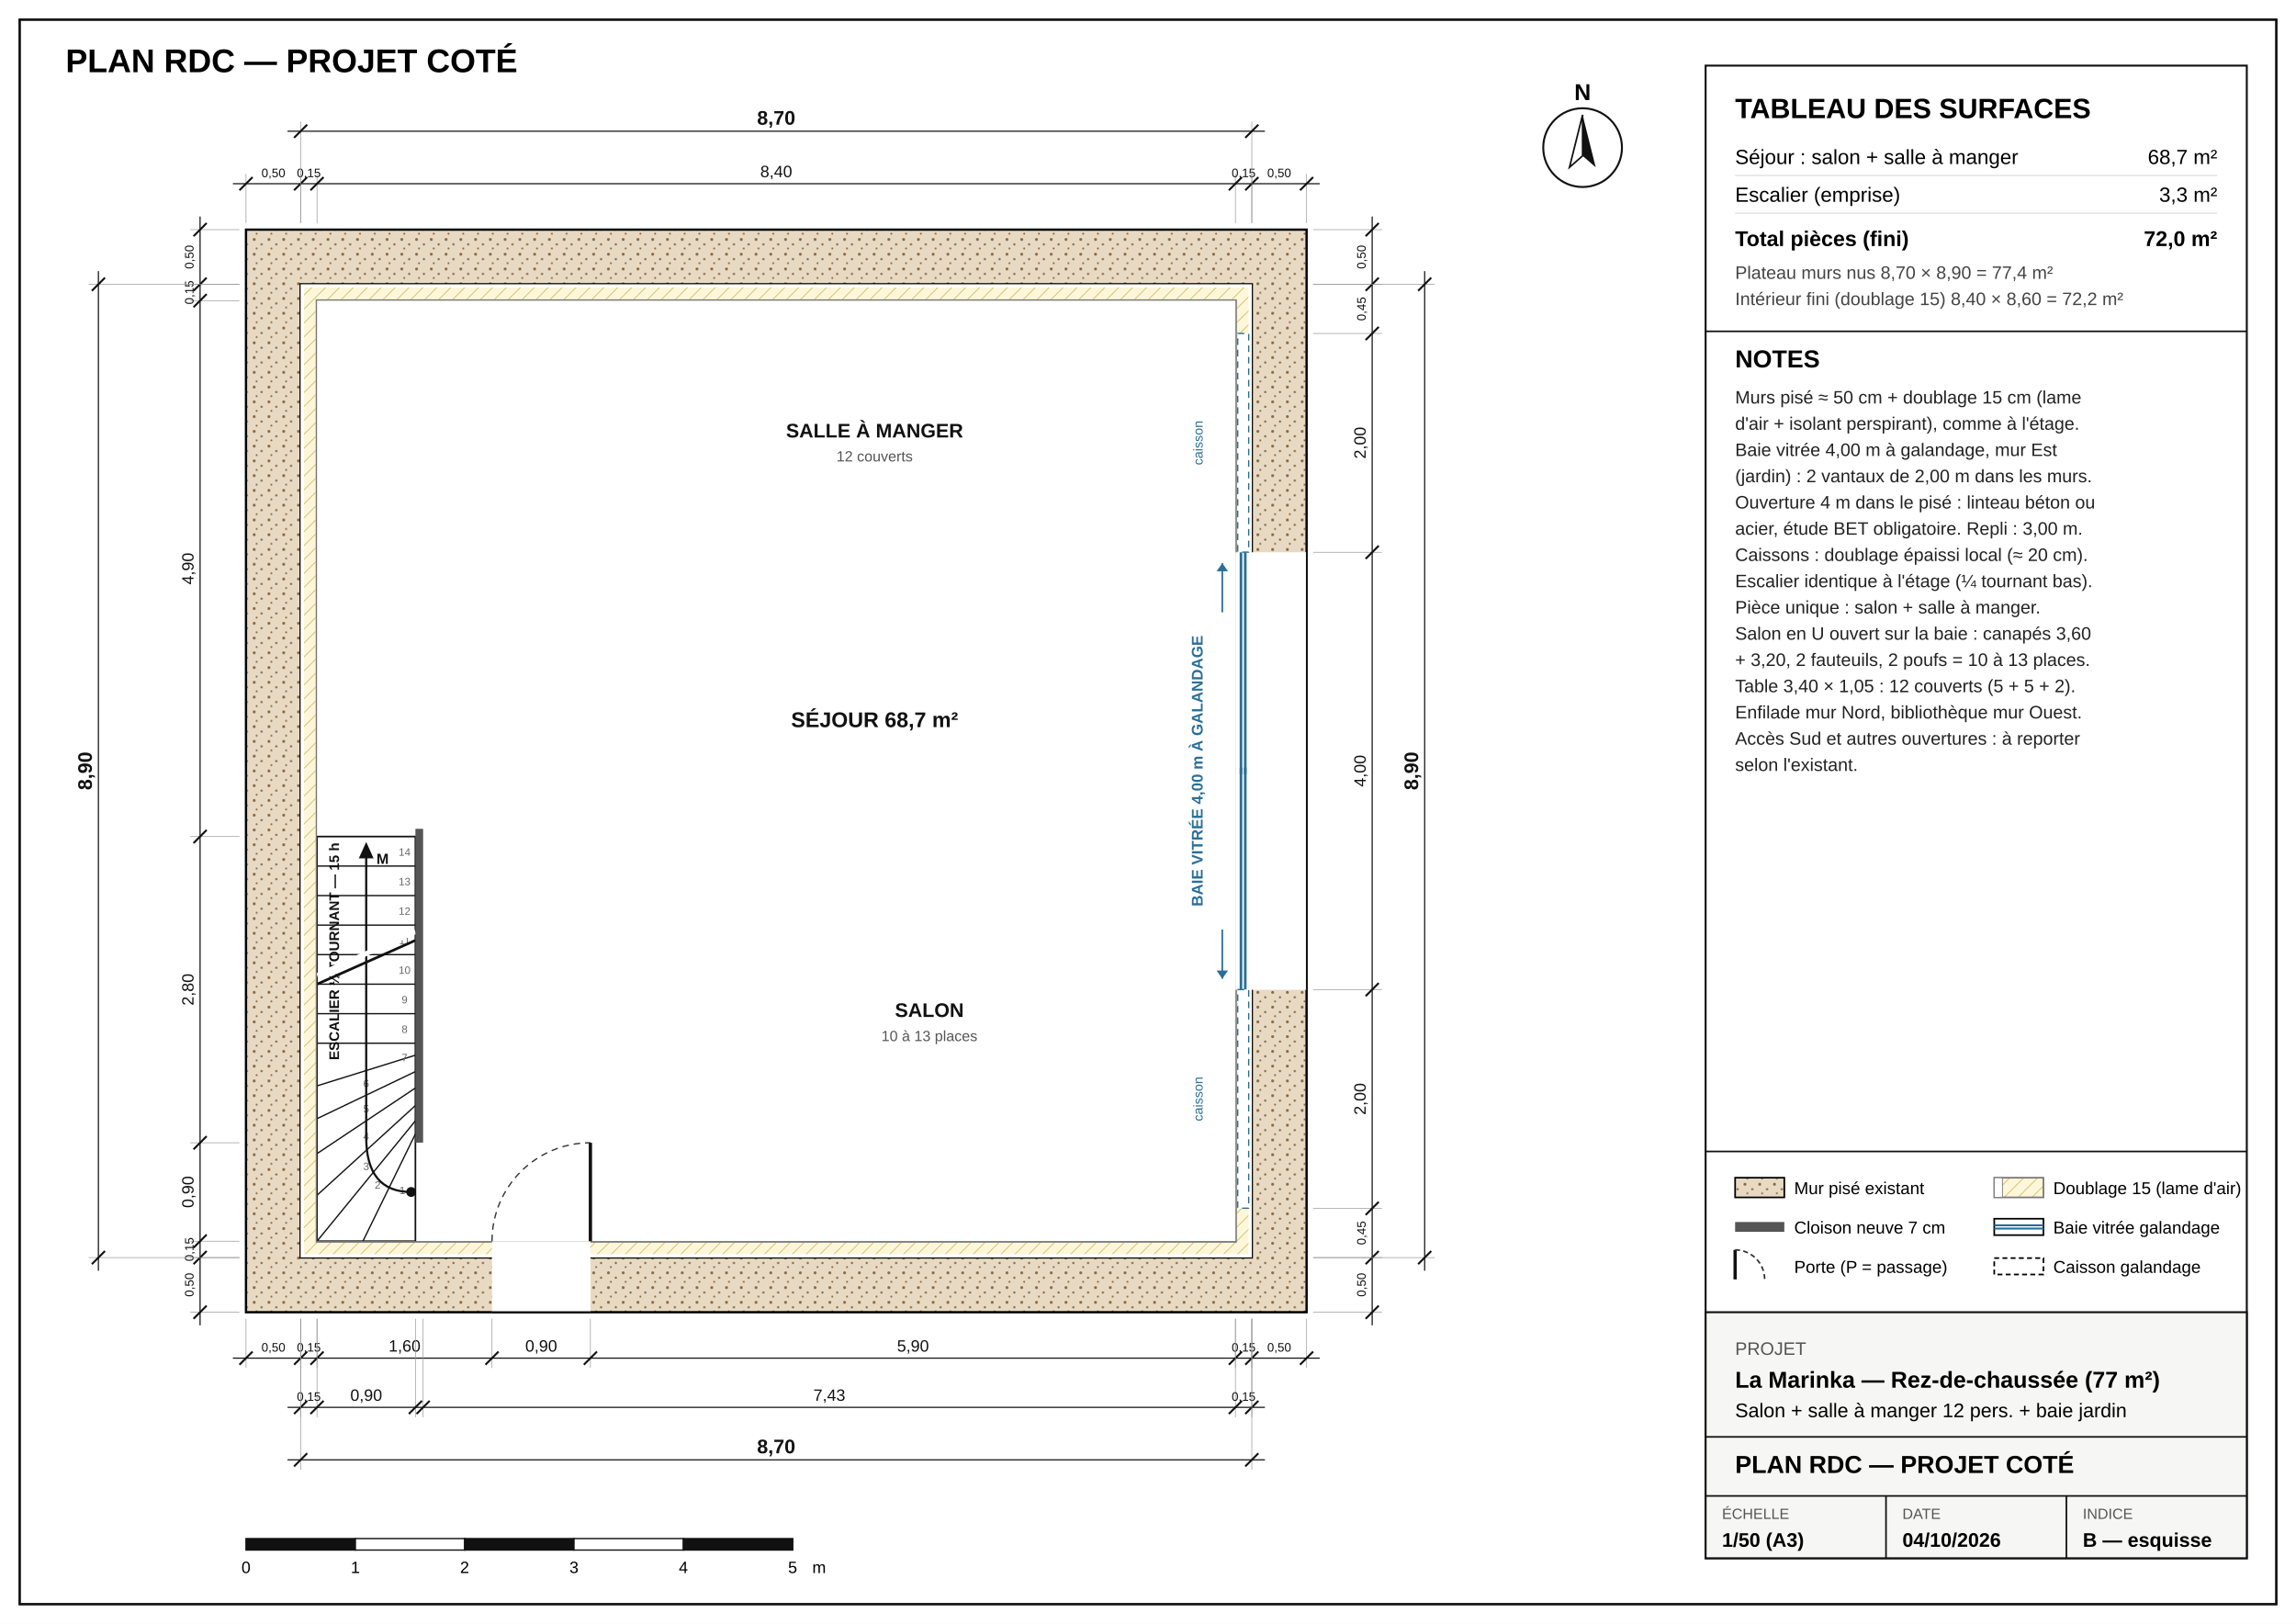
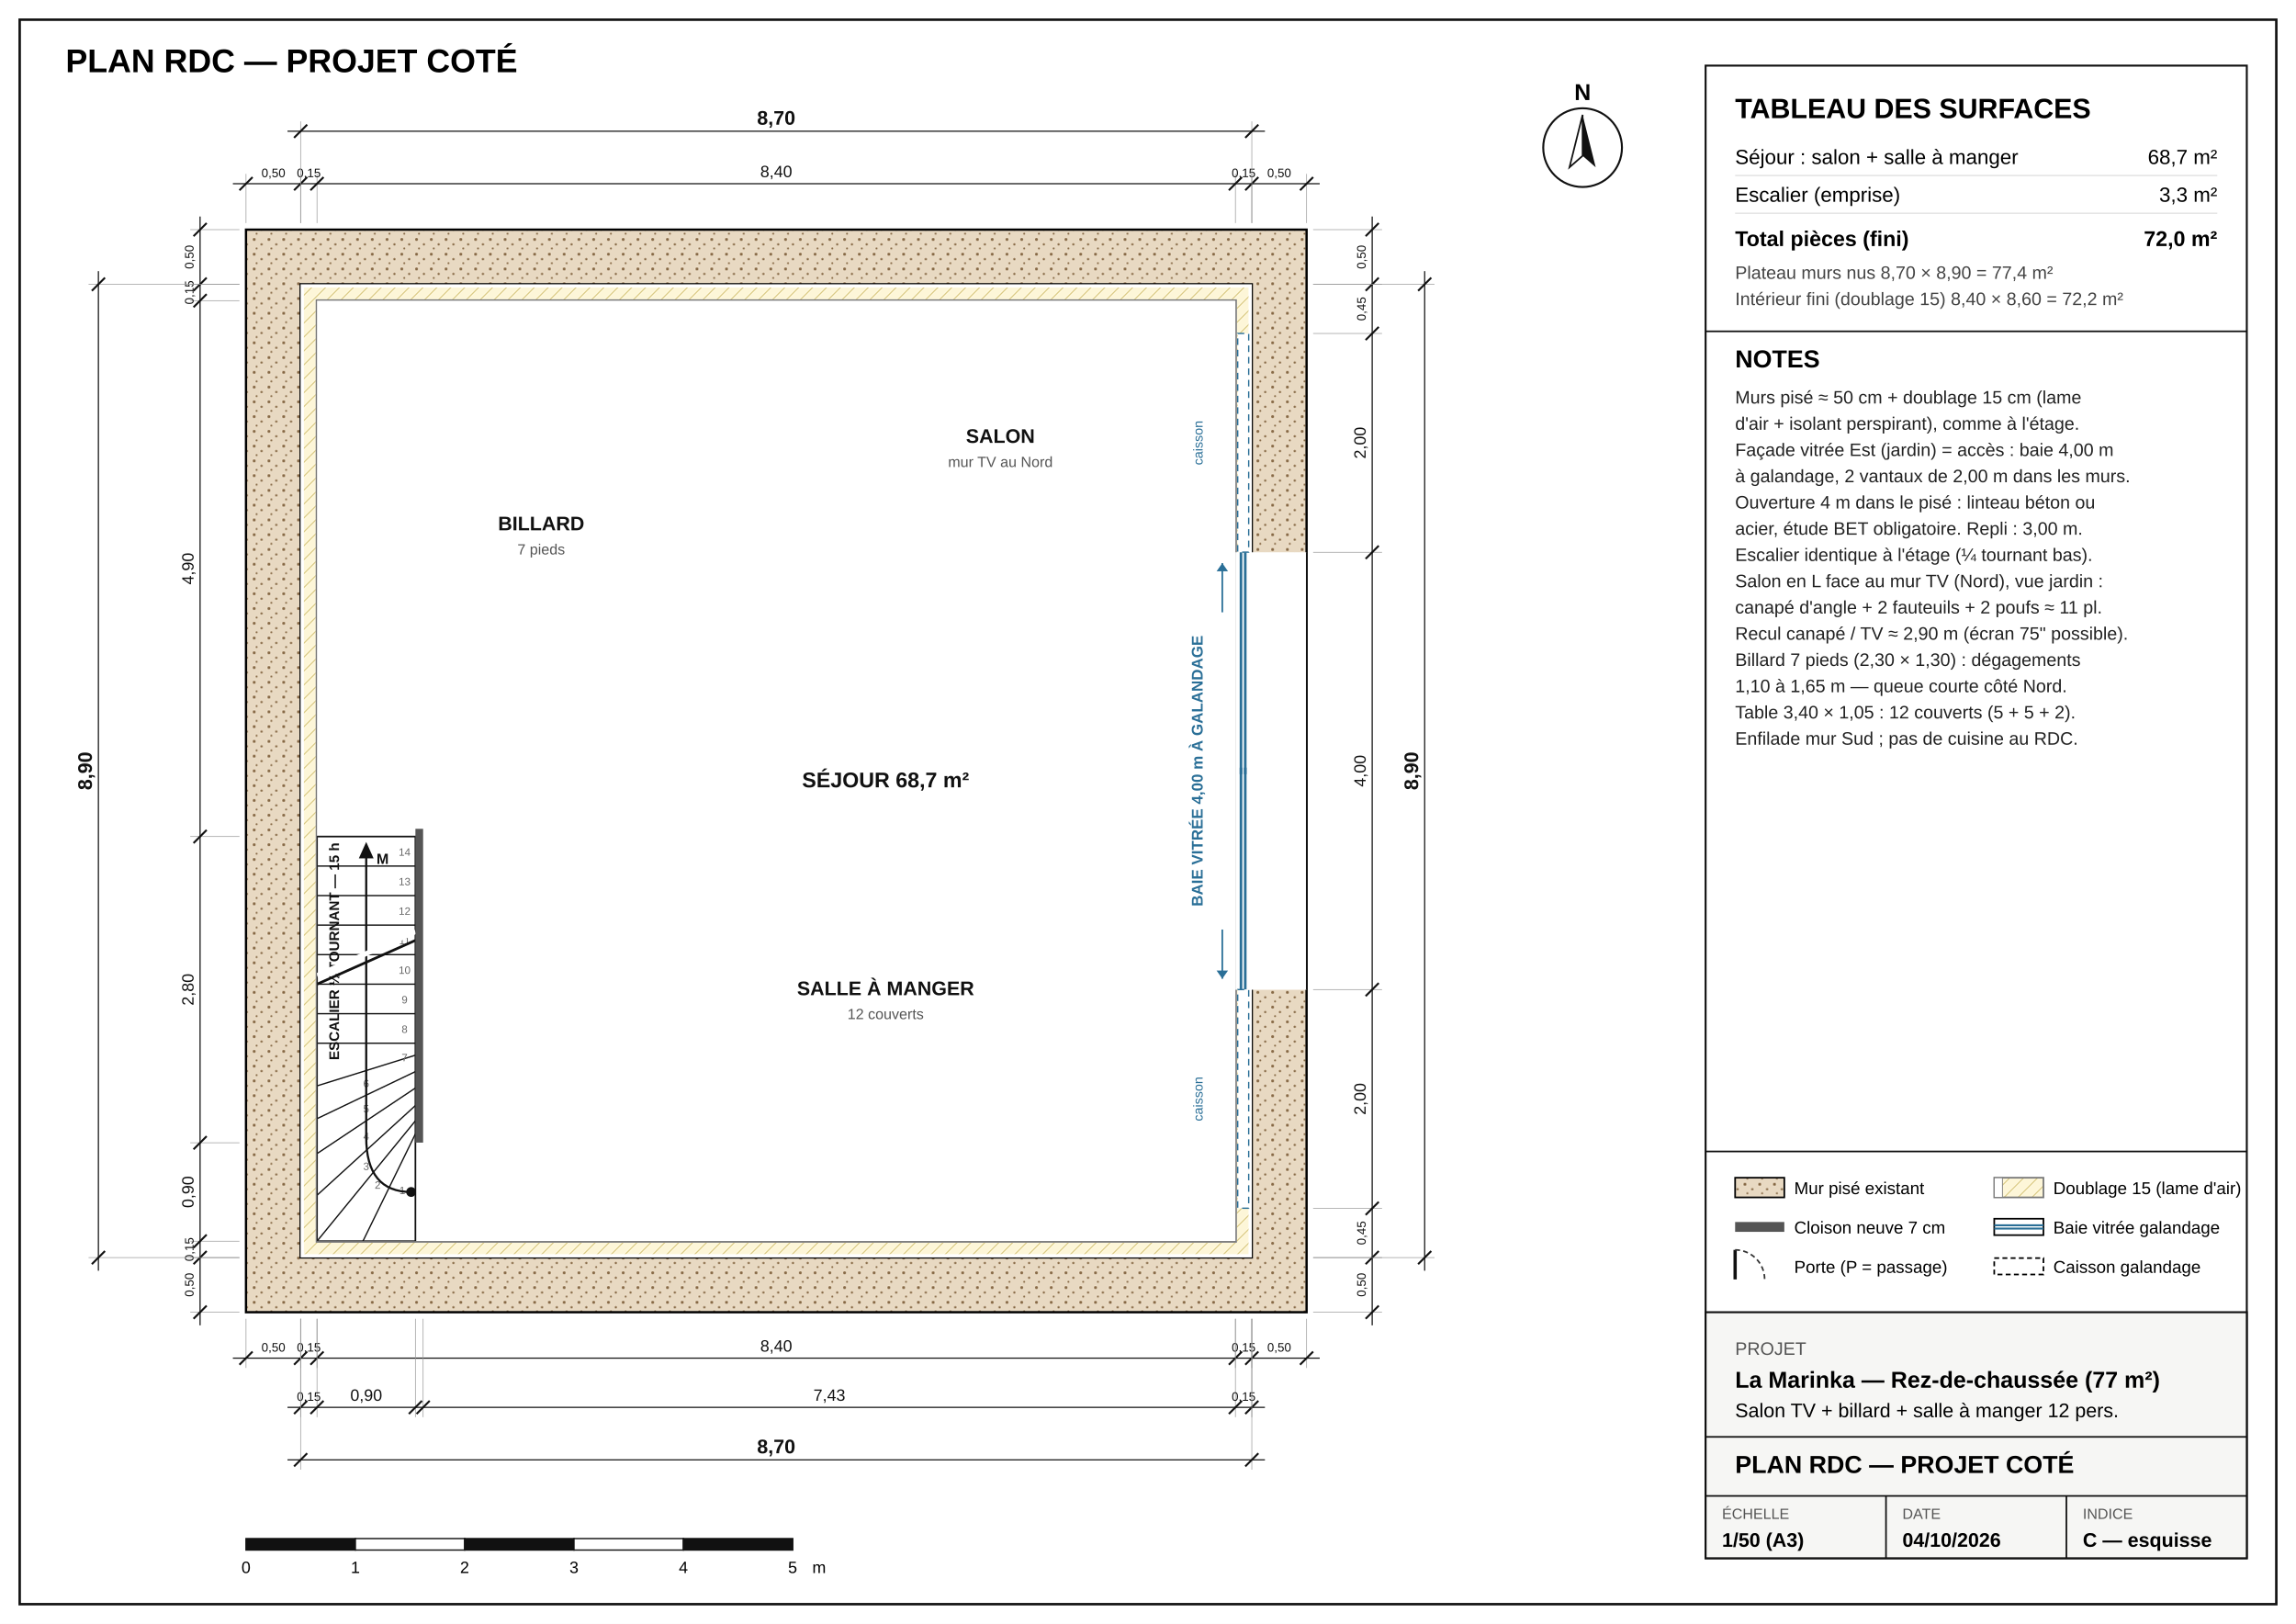
<svg xmlns="http://www.w3.org/2000/svg" width="1400" height="990" viewBox="0 0 1400 990">
  <defs>
    <pattern id="pise" width="9" height="9" patternUnits="userSpaceOnUse">
      <rect width="9" height="9" fill="#e8d9c2" />
      <circle cx="2" cy="2" r="0.9" fill="#8a6d4a" />
      <circle cx="6.5" cy="5" r="0.7" fill="#8a6d4a" />
      <circle cx="3.5" cy="7.5" r="0.6" fill="#8a6d4a" />
    </pattern>
    <pattern id="isolant" width="6" height="6" patternUnits="userSpaceOnUse" patternTransform="rotate(45)">
      <rect width="6" height="6" fill="#fdf6d8" />
      <line x1="0" y1="0" x2="0" y2="6" stroke="#c9b45e" stroke-width="0.8" />
    </pattern>
    <pattern id="parquet" width="80.0" height="12.0" patternUnits="userSpaceOnUse">
      <rect width="80.0" height="12.0" fill="#ecd6b3" />
      <line x1="0" y1="12.0" x2="80.0" y2="12.0" stroke="#dcc29b" stroke-width="0.8" />
      <line x1="30.0" y1="0" x2="30.0" y2="12.0" stroke="#dcc29b" stroke-width="0.8" />
    </pattern>
    <pattern id="carrelage" width="20.0" height="20.0" patternUnits="userSpaceOnUse">
      <rect width="20.0" height="20.0" fill="#dfe3e6" />
      <path d="M0,0 H20.0 M0,0 V20.0" stroke="#c4cacf" stroke-width="0.8" />
    </pattern>
  </defs>
  <rect width="1400" height="990" fill="#fff" />
  <rect x="12" y="12" width="1376" height="966" fill="none" stroke="#111" stroke-width="1.5" />
  <text x="40" y="44" font-family="Liberation Sans, Helvetica, Arial, sans-serif" font-size="20" font-weight="bold">PLAN RDC — PROJET COTÉ</text>
  <rect x="193.3" y="510.0" width="60.0" height="246.7" fill="#ffffff" stroke="#111" stroke-width="1" />
  <line x1="221.3" y1="756.7" x2="253.3" y2="691.3" stroke="#111" stroke-width="0.8" />
  <line x1="193.3" y1="756.7" x2="253.3" y2="683.3" stroke="#111" stroke-width="0.8" />
  <line x1="193.3" y1="728.7" x2="253.3" y2="674.0" stroke="#111" stroke-width="0.8" />
  <line x1="193.3" y1="703.3" x2="253.3" y2="663.3" stroke="#111" stroke-width="0.8" />
  <line x1="193.3" y1="682.0" x2="253.3" y2="653.3" stroke="#111" stroke-width="0.8" />
  <line x1="193.3" y1="662.0" x2="253.3" y2="643.3" stroke="#111" stroke-width="0.8" />
  <line x1="193.3" y1="636.0" x2="253.3" y2="636.0" stroke="#111" stroke-width="0.8" />
  <line x1="193.3" y1="618.0" x2="253.3" y2="618.0" stroke="#111" stroke-width="0.8" />
  <line x1="193.3" y1="600.0" x2="253.3" y2="600.0" stroke="#111" stroke-width="0.8" />
  <line x1="193.3" y1="582.0" x2="253.3" y2="582.0" stroke="#111" stroke-width="0.8" />
  <line x1="193.3" y1="564.0" x2="253.3" y2="564.0" stroke="#111" stroke-width="0.8" />
  <line x1="193.3" y1="546.0" x2="253.3" y2="546.0" stroke="#111" stroke-width="0.8" />
  <line x1="193.3" y1="528.0" x2="253.3" y2="528.0" stroke="#111" stroke-width="0.8" />
  <text x="245.3" y="728.0" font-family="Liberation Sans, Helvetica, Arial, sans-serif" font-size="6.5" font-weight="normal" text-anchor="middle" fill="#666">1</text>
  <text x="230.3" y="724.7" font-family="Liberation Sans, Helvetica, Arial, sans-serif" font-size="6.5" font-weight="normal" text-anchor="middle" fill="#666">2</text>
  <text x="223.3" y="713.3" font-family="Liberation Sans, Helvetica, Arial, sans-serif" font-size="6.5" font-weight="normal" text-anchor="middle" fill="#666">3</text>
  <text x="223.3" y="695.0" font-family="Liberation Sans, Helvetica, Arial, sans-serif" font-size="6.5" font-weight="normal" text-anchor="middle" fill="#666">4</text>
  <text x="223.3" y="678.2" font-family="Liberation Sans, Helvetica, Arial, sans-serif" font-size="6.5" font-weight="normal" text-anchor="middle" fill="#666">5</text>
  <text x="223.3" y="662.8" font-family="Liberation Sans, Helvetica, Arial, sans-serif" font-size="6.5" font-weight="normal" text-anchor="middle" fill="#666">6</text>
  <text x="246.7" y="647.0" font-family="Liberation Sans, Helvetica, Arial, sans-serif" font-size="6.5" font-weight="normal" text-anchor="middle" fill="#666">7</text>
  <text x="246.7" y="629.7" font-family="Liberation Sans, Helvetica, Arial, sans-serif" font-size="6.5" font-weight="normal" text-anchor="middle" fill="#666">8</text>
  <text x="246.7" y="611.7" font-family="Liberation Sans, Helvetica, Arial, sans-serif" font-size="6.5" font-weight="normal" text-anchor="middle" fill="#666">9</text>
  <text x="246.7" y="593.7" font-family="Liberation Sans, Helvetica, Arial, sans-serif" font-size="6.5" font-weight="normal" text-anchor="middle" fill="#666">10</text>
  <text x="246.7" y="575.7" font-family="Liberation Sans, Helvetica, Arial, sans-serif" font-size="6.5" font-weight="normal" text-anchor="middle" fill="#666">11</text>
  <text x="246.7" y="557.7" font-family="Liberation Sans, Helvetica, Arial, sans-serif" font-size="6.5" font-weight="normal" text-anchor="middle" fill="#666">12</text>
  <text x="246.7" y="539.7" font-family="Liberation Sans, Helvetica, Arial, sans-serif" font-size="6.5" font-weight="normal" text-anchor="middle" fill="#666">13</text>
  <text x="246.7" y="521.7" font-family="Liberation Sans, Helvetica, Arial, sans-serif" font-size="6.5" font-weight="normal" text-anchor="middle" fill="#666">14</text>
  <circle cx="250.7" cy="726.7" r="3" fill="#111" />
  <path d="M250.7,726.7 Q223.3,726.7 223.3,693.3 L223.3,522.3" fill="none" stroke="#111" stroke-width="1.3" />
  <path d="M223.3,513.3 l-4.5,10 l9,0 Z" fill="#111" />
  <text x="206.7" y="580.0" font-family="Liberation Sans, Helvetica, Arial, sans-serif" font-size="8.5" font-weight="bold" text-anchor="middle" transform="rotate(-90 206.7 580.0)" fill="#111">ESCALIER ¼ TOURNANT — 15 h</text>
  <text x="233.3" y="526.7" font-family="Liberation Sans, Helvetica, Arial, sans-serif" font-size="9" font-weight="bold" text-anchor="middle" fill="#111">M</text>
  <line x1="193.3" y1="600.0" x2="253.3" y2="573.3" stroke="#111" stroke-width="1.6" />
  <line x1="193.3" y1="594.7" x2="253.3" y2="568.0" stroke="#fff" stroke-width="3" />
  <path fill-rule="evenodd" fill="url(#pise)" stroke="#000" stroke-width="1.4" d="M150.0,140.0 h646.7 v660.0 h-646.7 Z M183.3,173.3 h580.0 v593.3 h-580.0 Z" />
  <path fill-rule="evenodd" fill="#ffffff" stroke="none" d="M183.3,173.3 h580.0 v593.3 h-580.0 Z M185.3,175.3 h576.0 v589.3 h-576.0 Z" />
  <path fill-rule="evenodd" fill="url(#isolant)" stroke="none" d="M185.3,175.3 h576.0 v589.3 h-576.0 Z M192.5,182.5 h561.7 v575.1 h-561.7 Z" />
  <path fill-rule="evenodd" fill="#777" stroke="none" d="M192.5,182.5 h561.7 v575.1 h-561.7 Z M193.3,183.3 h560.0 v573.3 h-560.0 Z" />
  <rect x="253.3" y="505.3" width="4.7" height="191.3" fill="#555" stroke="none" />
-   <rect x="300.0" y="756.7" width="60.0" height="43.3" fill="#ffffff" stroke="none" />
-   <path d="M300.0,756.7 A60.0,60.0 0 0 1 360.0,696.7" fill="none" stroke="#333" stroke-width="0.8" stroke-dasharray="4 3" />
-   <line x1="360.0" y1="756.7" x2="360.0" y2="696.7" stroke="#111" stroke-width="2" />
-   <line x1="300.0" y1="800.0" x2="360.0" y2="800.0" stroke="#111" stroke-width="1.2" />
  <rect x="753.3" y="336.7" width="43.3" height="266.7" fill="#ffffff" stroke="none" />
  <line x1="796.7" y1="603.3" x2="796.7" y2="336.7" stroke="#111" stroke-width="0.8" />
  <line x1="756.7" y1="603.3" x2="756.7" y2="468.0" stroke="#2a6f97" stroke-width="1.6" />
  <line x1="759.3" y1="603.3" x2="759.3" y2="468.0" stroke="#2a6f97" stroke-width="1.6" />
  <line x1="756.7" y1="472.0" x2="756.7" y2="336.7" stroke="#2a6f97" stroke-width="1.6" />
  <line x1="759.3" y1="472.0" x2="759.3" y2="336.7" stroke="#2a6f97" stroke-width="1.6" />
  <rect x="754.7" y="603.3" width="6.7" height="133.3" fill="#ffffff" stroke="#2a6f97" stroke-width="0.8" stroke-dasharray="4 3" />
  <rect x="754.7" y="203.3" width="6.7" height="133.3" fill="#ffffff" stroke="#2a6f97" stroke-width="0.8" stroke-dasharray="4 3" />
  <line x1="745.3" y1="566.7" x2="745.3" y2="596.7" stroke="#2a6f97" stroke-width="1" />
  <path d="M745.3,596.7 l-3.5,-5.0 l7,0 Z" fill="#2a6f97" />
  <line x1="745.3" y1="373.3" x2="745.3" y2="343.3" stroke="#2a6f97" stroke-width="1" />
  <path d="M745.3,343.3 l-3.5,5.0 l7,0 Z" fill="#2a6f97" />
-   <text x="566.7" y="620.0" font-family="Liberation Sans, Helvetica, Arial, sans-serif" font-size="12" font-weight="bold" text-anchor="middle" fill="#111" paint-order="stroke" stroke="#ffffff" stroke-width="3" stroke-linejoin="round">SALON</text>
-   <text x="566.7" y="634.7" font-family="Liberation Sans, Helvetica, Arial, sans-serif" font-size="9" font-weight="normal" text-anchor="middle" fill="#555" paint-order="stroke" stroke="#ffffff" stroke-width="3" stroke-linejoin="round">10 à 13 places</text>
-   <text x="533.3" y="266.7" font-family="Liberation Sans, Helvetica, Arial, sans-serif" font-size="12" font-weight="bold" text-anchor="middle" fill="#111" paint-order="stroke" stroke="#ffffff" stroke-width="3" stroke-linejoin="round">SALLE À MANGER</text>
-   <text x="533.3" y="281.3" font-family="Liberation Sans, Helvetica, Arial, sans-serif" font-size="9" font-weight="normal" text-anchor="middle" fill="#555" paint-order="stroke" stroke="#ffffff" stroke-width="3" stroke-linejoin="round">12 couverts</text>
-   <text x="533.3" y="443.3" font-family="Liberation Sans, Helvetica, Arial, sans-serif" font-size="13" font-weight="bold" text-anchor="middle" fill="#111" paint-order="stroke" stroke="#ffffff" stroke-width="3" stroke-linejoin="round">SÉJOUR 68,7 m²</text>
+   <text x="610.0" y="270.0" font-family="Liberation Sans, Helvetica, Arial, sans-serif" font-size="12" font-weight="bold" text-anchor="middle" fill="#111" paint-order="stroke" stroke="#ffffff" stroke-width="3" stroke-linejoin="round">SALON</text>
+   <text x="610.0" y="284.7" font-family="Liberation Sans, Helvetica, Arial, sans-serif" font-size="9" font-weight="normal" text-anchor="middle" fill="#555" paint-order="stroke" stroke="#ffffff" stroke-width="3" stroke-linejoin="round">mur TV au Nord</text>
+   <text x="330.0" y="323.3" font-family="Liberation Sans, Helvetica, Arial, sans-serif" font-size="12" font-weight="bold" text-anchor="middle" fill="#111" paint-order="stroke" stroke="#ffffff" stroke-width="3" stroke-linejoin="round">BILLARD</text>
+   <text x="330.0" y="338.0" font-family="Liberation Sans, Helvetica, Arial, sans-serif" font-size="9" font-weight="normal" text-anchor="middle" fill="#555" paint-order="stroke" stroke="#ffffff" stroke-width="3" stroke-linejoin="round">7 pieds</text>
+   <text x="540.0" y="606.7" font-family="Liberation Sans, Helvetica, Arial, sans-serif" font-size="12" font-weight="bold" text-anchor="middle" fill="#111" paint-order="stroke" stroke="#ffffff" stroke-width="3" stroke-linejoin="round">SALLE À MANGER</text>
+   <text x="540.0" y="621.3" font-family="Liberation Sans, Helvetica, Arial, sans-serif" font-size="9" font-weight="normal" text-anchor="middle" fill="#555" paint-order="stroke" stroke="#ffffff" stroke-width="3" stroke-linejoin="round">12 couverts</text>
+   <text x="540.0" y="480.0" font-family="Liberation Sans, Helvetica, Arial, sans-serif" font-size="13" font-weight="bold" text-anchor="middle" fill="#111" paint-order="stroke" stroke="#ffffff" stroke-width="3" stroke-linejoin="round">SÉJOUR 68,7 m²</text>
  <line x1="142.0" y1="828.0" x2="804.7" y2="828.0" stroke="#111" stroke-width="0.7" />
  <line x1="150.0" y1="804.0" x2="150.0" y2="834.0" stroke="#999" stroke-width="0.4" />
  <line x1="146.0" y1="832.0" x2="154.0" y2="824.0" stroke="#111" stroke-width="1.2" />
  <line x1="183.3" y1="804.0" x2="183.3" y2="834.0" stroke="#999" stroke-width="0.4" />
  <line x1="179.3" y1="832.0" x2="187.3" y2="824.0" stroke="#111" stroke-width="1.2" />
  <line x1="193.3" y1="804.0" x2="193.3" y2="834.0" stroke="#999" stroke-width="0.4" />
  <line x1="189.3" y1="832.0" x2="197.3" y2="824.0" stroke="#111" stroke-width="1.2" />
-   <line x1="300.0" y1="804.0" x2="300.0" y2="834.0" stroke="#999" stroke-width="0.4" />
-   <line x1="296.0" y1="832.0" x2="304.0" y2="824.0" stroke="#111" stroke-width="1.2" />
-   <line x1="360.0" y1="804.0" x2="360.0" y2="834.0" stroke="#999" stroke-width="0.4" />
-   <line x1="356.0" y1="832.0" x2="364.0" y2="824.0" stroke="#111" stroke-width="1.2" />
  <line x1="753.3" y1="804.0" x2="753.3" y2="834.0" stroke="#999" stroke-width="0.4" />
  <line x1="749.3" y1="832.0" x2="757.3" y2="824.0" stroke="#111" stroke-width="1.2" />
  <line x1="763.3" y1="804.0" x2="763.3" y2="834.0" stroke="#999" stroke-width="0.4" />
  <line x1="759.3" y1="832.0" x2="767.3" y2="824.0" stroke="#111" stroke-width="1.2" />
  <line x1="796.7" y1="804.0" x2="796.7" y2="834.0" stroke="#999" stroke-width="0.4" />
  <line x1="792.7" y1="832.0" x2="800.7" y2="824.0" stroke="#111" stroke-width="1.2" />
  <text x="166.7" y="824.0" font-family="Liberation Sans, Helvetica, Arial, sans-serif" font-size="7.5" font-weight="normal" text-anchor="middle" fill="#111">0,50</text>
  <text x="188.3" y="824.0" font-family="Liberation Sans, Helvetica, Arial, sans-serif" font-size="7.5" font-weight="normal" text-anchor="middle" fill="#111">0,15</text>
-   <text x="246.7" y="824.0" font-family="Liberation Sans, Helvetica, Arial, sans-serif" font-size="10" font-weight="normal" text-anchor="middle" fill="#111">1,60</text>
-   <text x="330.0" y="824.0" font-family="Liberation Sans, Helvetica, Arial, sans-serif" font-size="10" font-weight="normal" text-anchor="middle" fill="#111">0,90</text>
-   <text x="556.7" y="824.0" font-family="Liberation Sans, Helvetica, Arial, sans-serif" font-size="10" font-weight="normal" text-anchor="middle" fill="#111">5,90</text>
+   <text x="473.3" y="824.0" font-family="Liberation Sans, Helvetica, Arial, sans-serif" font-size="10" font-weight="normal" text-anchor="middle" fill="#111">8,40</text>
  <text x="758.3" y="824.0" font-family="Liberation Sans, Helvetica, Arial, sans-serif" font-size="7.5" font-weight="normal" text-anchor="middle" fill="#111">0,15</text>
  <text x="780.0" y="824.0" font-family="Liberation Sans, Helvetica, Arial, sans-serif" font-size="7.5" font-weight="normal" text-anchor="middle" fill="#111">0,50</text>
  <line x1="175.3" y1="858.0" x2="771.3" y2="858.0" stroke="#111" stroke-width="0.7" />
  <line x1="183.3" y1="804.0" x2="183.3" y2="864.0" stroke="#999" stroke-width="0.4" />
  <line x1="179.3" y1="862.0" x2="187.3" y2="854.0" stroke="#111" stroke-width="1.2" />
  <line x1="193.3" y1="804.0" x2="193.3" y2="864.0" stroke="#999" stroke-width="0.4" />
  <line x1="189.3" y1="862.0" x2="197.3" y2="854.0" stroke="#111" stroke-width="1.2" />
  <line x1="253.3" y1="804.0" x2="253.3" y2="864.0" stroke="#999" stroke-width="0.4" />
  <line x1="249.3" y1="862.0" x2="257.3" y2="854.0" stroke="#111" stroke-width="1.2" />
  <line x1="258.0" y1="804.0" x2="258.0" y2="864.0" stroke="#999" stroke-width="0.4" />
  <line x1="254.0" y1="862.0" x2="262.0" y2="854.0" stroke="#111" stroke-width="1.2" />
  <line x1="753.3" y1="804.0" x2="753.3" y2="864.0" stroke="#999" stroke-width="0.4" />
  <line x1="749.3" y1="862.0" x2="757.3" y2="854.0" stroke="#111" stroke-width="1.2" />
  <line x1="763.3" y1="804.0" x2="763.3" y2="864.0" stroke="#999" stroke-width="0.4" />
  <line x1="759.3" y1="862.0" x2="767.3" y2="854.0" stroke="#111" stroke-width="1.2" />
  <text x="188.3" y="854.0" font-family="Liberation Sans, Helvetica, Arial, sans-serif" font-size="7.5" font-weight="normal" text-anchor="middle" fill="#111">0,15</text>
  <text x="223.3" y="854.0" font-family="Liberation Sans, Helvetica, Arial, sans-serif" font-size="10" font-weight="normal" text-anchor="middle" fill="#111">0,90</text>
  <text x="505.7" y="854.0" font-family="Liberation Sans, Helvetica, Arial, sans-serif" font-size="10" font-weight="normal" text-anchor="middle" fill="#111">7,43</text>
  <text x="758.3" y="854.0" font-family="Liberation Sans, Helvetica, Arial, sans-serif" font-size="7.5" font-weight="normal" text-anchor="middle" fill="#111">0,15</text>
  <line x1="175.3" y1="890.0" x2="771.3" y2="890.0" stroke="#111" stroke-width="0.7" />
  <line x1="183.3" y1="804.0" x2="183.3" y2="896.0" stroke="#999" stroke-width="0.4" />
  <line x1="179.3" y1="894.0" x2="187.3" y2="886.0" stroke="#111" stroke-width="1.2" />
  <line x1="763.3" y1="804.0" x2="763.3" y2="896.0" stroke="#999" stroke-width="0.4" />
  <line x1="759.3" y1="894.0" x2="767.3" y2="886.0" stroke="#111" stroke-width="1.2" />
  <text x="473.3" y="886.0" font-family="Liberation Sans, Helvetica, Arial, sans-serif" font-size="12" font-weight="bold" text-anchor="middle" fill="#111">8,70</text>
  <line x1="142.0" y1="112.0" x2="804.7" y2="112.0" stroke="#111" stroke-width="0.7" />
  <line x1="150.0" y1="136.0" x2="150.0" y2="106.0" stroke="#999" stroke-width="0.4" />
  <line x1="146.0" y1="116.0" x2="154.0" y2="108.0" stroke="#111" stroke-width="1.2" />
  <line x1="183.3" y1="136.0" x2="183.3" y2="106.0" stroke="#999" stroke-width="0.4" />
  <line x1="179.3" y1="116.0" x2="187.3" y2="108.0" stroke="#111" stroke-width="1.2" />
  <line x1="193.3" y1="136.0" x2="193.3" y2="106.0" stroke="#999" stroke-width="0.4" />
  <line x1="189.3" y1="116.0" x2="197.3" y2="108.0" stroke="#111" stroke-width="1.2" />
  <line x1="753.3" y1="136.0" x2="753.3" y2="106.0" stroke="#999" stroke-width="0.4" />
  <line x1="749.3" y1="116.0" x2="757.3" y2="108.0" stroke="#111" stroke-width="1.2" />
  <line x1="763.3" y1="136.0" x2="763.3" y2="106.0" stroke="#999" stroke-width="0.4" />
  <line x1="759.3" y1="116.0" x2="767.3" y2="108.0" stroke="#111" stroke-width="1.2" />
  <line x1="796.7" y1="136.0" x2="796.7" y2="106.0" stroke="#999" stroke-width="0.4" />
  <line x1="792.7" y1="116.0" x2="800.7" y2="108.0" stroke="#111" stroke-width="1.2" />
  <text x="166.7" y="108.0" font-family="Liberation Sans, Helvetica, Arial, sans-serif" font-size="7.5" font-weight="normal" text-anchor="middle" fill="#111">0,50</text>
  <text x="188.3" y="108.0" font-family="Liberation Sans, Helvetica, Arial, sans-serif" font-size="7.5" font-weight="normal" text-anchor="middle" fill="#111">0,15</text>
  <text x="473.3" y="108.0" font-family="Liberation Sans, Helvetica, Arial, sans-serif" font-size="10" font-weight="normal" text-anchor="middle" fill="#111">8,40</text>
  <text x="758.3" y="108.0" font-family="Liberation Sans, Helvetica, Arial, sans-serif" font-size="7.5" font-weight="normal" text-anchor="middle" fill="#111">0,15</text>
  <text x="780.0" y="108.0" font-family="Liberation Sans, Helvetica, Arial, sans-serif" font-size="7.5" font-weight="normal" text-anchor="middle" fill="#111">0,50</text>
  <line x1="175.3" y1="80.0" x2="771.3" y2="80.0" stroke="#111" stroke-width="0.7" />
  <line x1="183.3" y1="136.0" x2="183.3" y2="74.0" stroke="#999" stroke-width="0.4" />
  <line x1="179.3" y1="84.0" x2="187.3" y2="76.0" stroke="#111" stroke-width="1.2" />
  <line x1="763.3" y1="136.0" x2="763.3" y2="74.0" stroke="#999" stroke-width="0.4" />
  <line x1="759.3" y1="84.0" x2="767.3" y2="76.0" stroke="#111" stroke-width="1.2" />
  <text x="473.3" y="76.0" font-family="Liberation Sans, Helvetica, Arial, sans-serif" font-size="12" font-weight="bold" text-anchor="middle" fill="#111">8,70</text>
  <line x1="122.0" y1="808.0" x2="122.0" y2="132.0" stroke="#111" stroke-width="0.7" />
  <line x1="146.0" y1="800.0" x2="116.0" y2="800.0" stroke="#999" stroke-width="0.4" />
  <line x1="118.0" y1="804.0" x2="126.0" y2="796.0" stroke="#111" stroke-width="1.2" />
  <line x1="146.0" y1="766.7" x2="116.0" y2="766.7" stroke="#999" stroke-width="0.4" />
  <line x1="118.0" y1="770.7" x2="126.0" y2="762.7" stroke="#111" stroke-width="1.2" />
  <line x1="146.0" y1="756.7" x2="116.0" y2="756.7" stroke="#999" stroke-width="0.4" />
  <line x1="118.0" y1="760.7" x2="126.0" y2="752.7" stroke="#111" stroke-width="1.2" />
  <line x1="146.0" y1="696.7" x2="116.0" y2="696.7" stroke="#999" stroke-width="0.4" />
  <line x1="118.0" y1="700.7" x2="126.0" y2="692.7" stroke="#111" stroke-width="1.2" />
  <line x1="146.0" y1="510.0" x2="116.0" y2="510.0" stroke="#999" stroke-width="0.4" />
  <line x1="118.0" y1="514.0" x2="126.0" y2="506.0" stroke="#111" stroke-width="1.2" />
  <line x1="146.0" y1="183.3" x2="116.0" y2="183.3" stroke="#999" stroke-width="0.4" />
  <line x1="118.0" y1="187.3" x2="126.0" y2="179.3" stroke="#111" stroke-width="1.2" />
  <line x1="146.0" y1="173.3" x2="116.0" y2="173.3" stroke="#999" stroke-width="0.4" />
  <line x1="118.0" y1="177.3" x2="126.0" y2="169.3" stroke="#111" stroke-width="1.2" />
  <line x1="146.0" y1="140.0" x2="116.0" y2="140.0" stroke="#999" stroke-width="0.4" />
  <line x1="118.0" y1="144.0" x2="126.0" y2="136.0" stroke="#111" stroke-width="1.2" />
  <text x="118.0" y="783.3" font-family="Liberation Sans, Helvetica, Arial, sans-serif" font-size="7.5" font-weight="normal" text-anchor="middle" fill="#111" transform="rotate(-90 118.0 783.3)">0,50</text>
  <text x="118.0" y="761.7" font-family="Liberation Sans, Helvetica, Arial, sans-serif" font-size="7.5" font-weight="normal" text-anchor="middle" fill="#111" transform="rotate(-90 118.0 761.7)">0,15</text>
  <text x="118.0" y="726.7" font-family="Liberation Sans, Helvetica, Arial, sans-serif" font-size="10" font-weight="normal" text-anchor="middle" fill="#111" transform="rotate(-90 118.0 726.7)">0,90</text>
  <text x="118.0" y="603.3" font-family="Liberation Sans, Helvetica, Arial, sans-serif" font-size="10" font-weight="normal" text-anchor="middle" fill="#111" transform="rotate(-90 118.0 603.3)">2,80</text>
  <text x="118.0" y="346.7" font-family="Liberation Sans, Helvetica, Arial, sans-serif" font-size="10" font-weight="normal" text-anchor="middle" fill="#111" transform="rotate(-90 118.0 346.7)">4,90</text>
  <text x="118.0" y="178.3" font-family="Liberation Sans, Helvetica, Arial, sans-serif" font-size="7.5" font-weight="normal" text-anchor="middle" fill="#111" transform="rotate(-90 118.0 178.3)">0,15</text>
  <text x="118.0" y="156.7" font-family="Liberation Sans, Helvetica, Arial, sans-serif" font-size="7.5" font-weight="normal" text-anchor="middle" fill="#111" transform="rotate(-90 118.0 156.7)">0,50</text>
  <line x1="60.0" y1="774.7" x2="60.0" y2="165.3" stroke="#111" stroke-width="0.7" />
  <line x1="146.0" y1="766.7" x2="54.0" y2="766.7" stroke="#999" stroke-width="0.4" />
  <line x1="56.0" y1="770.7" x2="64.0" y2="762.7" stroke="#111" stroke-width="1.2" />
  <line x1="146.0" y1="173.3" x2="54.0" y2="173.3" stroke="#999" stroke-width="0.4" />
  <line x1="56.0" y1="177.3" x2="64.0" y2="169.3" stroke="#111" stroke-width="1.2" />
  <text x="56.0" y="470.0" font-family="Liberation Sans, Helvetica, Arial, sans-serif" font-size="12" font-weight="bold" text-anchor="middle" fill="#111" transform="rotate(-90 56.0 470.0)">8,90</text>
  <line x1="836.7" y1="808.0" x2="836.7" y2="132.0" stroke="#111" stroke-width="0.7" />
  <line x1="800.7" y1="800.0" x2="842.7" y2="800.0" stroke="#999" stroke-width="0.4" />
  <line x1="832.7" y1="804.0" x2="840.7" y2="796.0" stroke="#111" stroke-width="1.2" />
  <line x1="800.7" y1="766.7" x2="842.7" y2="766.7" stroke="#999" stroke-width="0.4" />
  <line x1="832.7" y1="770.7" x2="840.7" y2="762.7" stroke="#111" stroke-width="1.2" />
  <line x1="800.7" y1="736.7" x2="842.7" y2="736.7" stroke="#999" stroke-width="0.4" />
  <line x1="832.7" y1="740.7" x2="840.7" y2="732.7" stroke="#111" stroke-width="1.2" />
  <line x1="800.7" y1="603.3" x2="842.7" y2="603.3" stroke="#999" stroke-width="0.4" />
  <line x1="832.7" y1="607.3" x2="840.7" y2="599.3" stroke="#111" stroke-width="1.2" />
  <line x1="800.7" y1="336.7" x2="842.7" y2="336.7" stroke="#999" stroke-width="0.4" />
  <line x1="832.7" y1="340.7" x2="840.7" y2="332.7" stroke="#111" stroke-width="1.2" />
  <line x1="800.7" y1="203.3" x2="842.7" y2="203.3" stroke="#999" stroke-width="0.4" />
  <line x1="832.7" y1="207.3" x2="840.7" y2="199.3" stroke="#111" stroke-width="1.2" />
  <line x1="800.7" y1="173.3" x2="842.7" y2="173.3" stroke="#999" stroke-width="0.4" />
  <line x1="832.7" y1="177.3" x2="840.7" y2="169.3" stroke="#111" stroke-width="1.2" />
  <line x1="800.7" y1="140.0" x2="842.7" y2="140.0" stroke="#999" stroke-width="0.4" />
  <line x1="832.7" y1="144.0" x2="840.7" y2="136.0" stroke="#111" stroke-width="1.2" />
  <text x="832.7" y="783.3" font-family="Liberation Sans, Helvetica, Arial, sans-serif" font-size="7.5" font-weight="normal" text-anchor="middle" fill="#111" transform="rotate(-90 832.7 783.3)">0,50</text>
  <text x="832.7" y="751.7" font-family="Liberation Sans, Helvetica, Arial, sans-serif" font-size="7.5" font-weight="normal" text-anchor="middle" fill="#111" transform="rotate(-90 832.7 751.7)">0,45</text>
  <text x="832.7" y="670.0" font-family="Liberation Sans, Helvetica, Arial, sans-serif" font-size="10" font-weight="normal" text-anchor="middle" fill="#111" transform="rotate(-90 832.7 670.0)">2,00</text>
  <text x="832.7" y="470.0" font-family="Liberation Sans, Helvetica, Arial, sans-serif" font-size="10" font-weight="normal" text-anchor="middle" fill="#111" transform="rotate(-90 832.7 470.0)">4,00</text>
  <text x="832.7" y="270.0" font-family="Liberation Sans, Helvetica, Arial, sans-serif" font-size="10" font-weight="normal" text-anchor="middle" fill="#111" transform="rotate(-90 832.7 270.0)">2,00</text>
  <text x="832.7" y="188.3" font-family="Liberation Sans, Helvetica, Arial, sans-serif" font-size="7.5" font-weight="normal" text-anchor="middle" fill="#111" transform="rotate(-90 832.7 188.3)">0,45</text>
  <text x="832.7" y="156.7" font-family="Liberation Sans, Helvetica, Arial, sans-serif" font-size="7.5" font-weight="normal" text-anchor="middle" fill="#111" transform="rotate(-90 832.7 156.7)">0,50</text>
  <line x1="868.7" y1="774.7" x2="868.7" y2="165.3" stroke="#111" stroke-width="0.7" />
  <line x1="800.7" y1="766.7" x2="874.7" y2="766.7" stroke="#999" stroke-width="0.4" />
  <line x1="864.7" y1="770.7" x2="872.7" y2="762.7" stroke="#111" stroke-width="1.2" />
  <line x1="800.7" y1="173.3" x2="874.7" y2="173.3" stroke="#999" stroke-width="0.4" />
  <line x1="864.7" y1="177.3" x2="872.7" y2="169.3" stroke="#111" stroke-width="1.2" />
  <text x="864.7" y="470.0" font-family="Liberation Sans, Helvetica, Arial, sans-serif" font-size="12" font-weight="bold" text-anchor="middle" fill="#111" transform="rotate(-90 864.7 470.0)">8,90</text>
  <text x="733.3" y="470.0" font-family="Liberation Sans, Helvetica, Arial, sans-serif" font-size="9.5" font-weight="bold" fill="#2a6f97" text-anchor="middle" transform="rotate(-90 733.3 470.0)">BAIE VITRÉE 4,00 m À GALANDAGE</text>
  <text x="733.3" y="670.0" font-family="Liberation Sans, Helvetica, Arial, sans-serif" font-size="8" font-weight="normal" text-anchor="middle" fill="#2a6f97" transform="rotate(-90 733.3 670.0)">caisson</text>
  <text x="733.3" y="270.0" font-family="Liberation Sans, Helvetica, Arial, sans-serif" font-size="8" font-weight="normal" text-anchor="middle" fill="#2a6f97" transform="rotate(-90 733.3 270.0)">caisson</text>
  <g transform="translate(965,90)">
    <circle r="24" fill="#fff" stroke="#111" stroke-width="1.2" />
    <path d="M0,-20 L8,12 L0,5 Z" fill="#111" />
    <path d="M0,-20 L-8,12 L0,5 Z" fill="#fff" stroke="#111" />
    <text y="-29" font-family="Liberation Sans, Helvetica, Arial, sans-serif" font-size="14" font-weight="bold" text-anchor="middle">N</text>
  </g>
  <g transform="translate(150,938)">
    <rect x="0.0" y="0" width="66.7" height="7" fill="#111" stroke="#111" stroke-width="0.8" />
    <rect x="66.7" y="0" width="66.7" height="7" fill="#fff" stroke="#111" stroke-width="0.8" />
    <rect x="133.3" y="0" width="66.7" height="7" fill="#111" stroke="#111" stroke-width="0.8" />
    <rect x="200.0" y="0" width="66.7" height="7" fill="#fff" stroke="#111" stroke-width="0.8" />
    <rect x="266.7" y="0" width="66.7" height="7" fill="#111" stroke="#111" stroke-width="0.8" />
    <text x="0.0" y="21" font-family="Liberation Sans, Helvetica, Arial, sans-serif" font-size="10" text-anchor="middle">0</text>
    <text x="66.7" y="21" font-family="Liberation Sans, Helvetica, Arial, sans-serif" font-size="10" text-anchor="middle">1</text>
    <text x="133.3" y="21" font-family="Liberation Sans, Helvetica, Arial, sans-serif" font-size="10" text-anchor="middle">2</text>
    <text x="200.0" y="21" font-family="Liberation Sans, Helvetica, Arial, sans-serif" font-size="10" text-anchor="middle">3</text>
    <text x="266.7" y="21" font-family="Liberation Sans, Helvetica, Arial, sans-serif" font-size="10" text-anchor="middle">4</text>
    <text x="333.3" y="21" font-family="Liberation Sans, Helvetica, Arial, sans-serif" font-size="10" text-anchor="middle">5</text>
    <text x="345.3" y="21" font-family="Liberation Sans, Helvetica, Arial, sans-serif" font-size="10">m</text>
  </g>
  <rect x="1040" y="40" width="330" height="910" fill="#fff" stroke="#111" stroke-width="1.2" />
  <text x="1058" y="72" font-family="Liberation Sans, Helvetica, Arial, sans-serif" font-size="17" font-weight="bold">TABLEAU DES SURFACES</text>
  <text x="1058" y="100" font-family="Liberation Sans, Helvetica, Arial, sans-serif" font-size="12.5">Séjour : salon + salle à manger</text>
  <text x="1352" y="100" font-family="Liberation Sans, Helvetica, Arial, sans-serif" font-size="12.5" text-anchor="end">68,7 m²</text>
  <line x1="1058" y1="107" x2="1352" y2="107" stroke="#ddd" stroke-width="0.7" />
  <text x="1058" y="123" font-family="Liberation Sans, Helvetica, Arial, sans-serif" font-size="12.5">Escalier (emprise)</text>
  <text x="1352" y="123" font-family="Liberation Sans, Helvetica, Arial, sans-serif" font-size="12.5" text-anchor="end">3,3 m²</text>
  <line x1="1058" y1="130" x2="1352" y2="130" stroke="#ddd" stroke-width="0.7" />
  <text x="1058" y="150" font-family="Liberation Sans, Helvetica, Arial, sans-serif" font-size="13" font-weight="bold">Total pièces (fini)</text>
  <text x="1352" y="150" font-family="Liberation Sans, Helvetica, Arial, sans-serif" font-size="13" font-weight="bold" text-anchor="end">72,0 m²</text>
  <text x="1058" y="170" font-family="Liberation Sans, Helvetica, Arial, sans-serif" font-size="11" fill="#444">Plateau murs nus 8,70 × 8,90 = 77,4 m²</text>
  <text x="1058" y="186" font-family="Liberation Sans, Helvetica, Arial, sans-serif" font-size="11" fill="#444">Intérieur fini (doublage 15) 8,40 × 8,60 = 72,2 m²</text>
  <line x1="1040" y1="202" x2="1370" y2="202" stroke="#111" stroke-width="1" />
  <text x="1058" y="224" font-family="Liberation Sans, Helvetica, Arial, sans-serif" font-size="15" font-weight="bold">NOTES</text>
  <text x="1058" y="246" font-family="Liberation Sans, Helvetica, Arial, sans-serif" font-size="11" fill="#222">Murs pisé ≈ 50 cm + doublage 15 cm (lame</text>
  <text x="1058" y="262" font-family="Liberation Sans, Helvetica, Arial, sans-serif" font-size="11" fill="#222">d'air + isolant perspirant), comme à l'étage.</text>
-   <text x="1058" y="278" font-family="Liberation Sans, Helvetica, Arial, sans-serif" font-size="11" fill="#222">Baie vitrée 4,00 m à galandage, mur Est</text>
-   <text x="1058" y="294" font-family="Liberation Sans, Helvetica, Arial, sans-serif" font-size="11" fill="#222">(jardin) : 2 vantaux de 2,00 m dans les murs.</text>
+   <text x="1058" y="278" font-family="Liberation Sans, Helvetica, Arial, sans-serif" font-size="11" fill="#222">Façade vitrée Est (jardin) = accès : baie 4,00 m</text>
+   <text x="1058" y="294" font-family="Liberation Sans, Helvetica, Arial, sans-serif" font-size="11" fill="#222">à galandage, 2 vantaux de 2,00 m dans les murs.</text>
  <text x="1058" y="310" font-family="Liberation Sans, Helvetica, Arial, sans-serif" font-size="11" fill="#222">Ouverture 4 m dans le pisé : linteau béton ou</text>
  <text x="1058" y="326" font-family="Liberation Sans, Helvetica, Arial, sans-serif" font-size="11" fill="#222">acier, étude BET obligatoire. Repli : 3,00 m.</text>
-   <text x="1058" y="342" font-family="Liberation Sans, Helvetica, Arial, sans-serif" font-size="11" fill="#222">Caissons : doublage épaissi local (≈ 20 cm).</text>
-   <text x="1058" y="358" font-family="Liberation Sans, Helvetica, Arial, sans-serif" font-size="11" fill="#222">Escalier identique à l'étage (¼ tournant bas).</text>
-   <text x="1058" y="374" font-family="Liberation Sans, Helvetica, Arial, sans-serif" font-size="11" fill="#222">Pièce unique : salon + salle à manger.</text>
-   <text x="1058" y="390" font-family="Liberation Sans, Helvetica, Arial, sans-serif" font-size="11" fill="#222">Salon en U ouvert sur la baie : canapés 3,60</text>
-   <text x="1058" y="406" font-family="Liberation Sans, Helvetica, Arial, sans-serif" font-size="11" fill="#222">+ 3,20, 2 fauteuils, 2 poufs = 10 à 13 places.</text>
-   <text x="1058" y="422" font-family="Liberation Sans, Helvetica, Arial, sans-serif" font-size="11" fill="#222">Table 3,40 × 1,05 : 12 couverts (5 + 5 + 2).</text>
-   <text x="1058" y="438" font-family="Liberation Sans, Helvetica, Arial, sans-serif" font-size="11" fill="#222">Enfilade mur Nord, bibliothèque mur Ouest.</text>
-   <text x="1058" y="454" font-family="Liberation Sans, Helvetica, Arial, sans-serif" font-size="11" fill="#222">Accès Sud et autres ouvertures : à reporter</text>
-   <text x="1058" y="470" font-family="Liberation Sans, Helvetica, Arial, sans-serif" font-size="11" fill="#222">selon l'existant.</text>
+   <text x="1058" y="342" font-family="Liberation Sans, Helvetica, Arial, sans-serif" font-size="11" fill="#222">Escalier identique à l'étage (¼ tournant bas).</text>
+   <text x="1058" y="358" font-family="Liberation Sans, Helvetica, Arial, sans-serif" font-size="11" fill="#222">Salon en L face au mur TV (Nord), vue jardin :</text>
+   <text x="1058" y="374" font-family="Liberation Sans, Helvetica, Arial, sans-serif" font-size="11" fill="#222">canapé d'angle + 2 fauteuils + 2 poufs ≈ 11 pl.</text>
+   <text x="1058" y="390" font-family="Liberation Sans, Helvetica, Arial, sans-serif" font-size="11" fill="#222">Recul canapé / TV ≈ 2,90 m (écran 75" possible).</text>
+   <text x="1058" y="406" font-family="Liberation Sans, Helvetica, Arial, sans-serif" font-size="11" fill="#222">Billard 7 pieds (2,30 × 1,30) : dégagements</text>
+   <text x="1058" y="422" font-family="Liberation Sans, Helvetica, Arial, sans-serif" font-size="11" fill="#222">1,10 à 1,65 m — queue courte côté Nord.</text>
+   <text x="1058" y="438" font-family="Liberation Sans, Helvetica, Arial, sans-serif" font-size="11" fill="#222">Table 3,40 × 1,05 : 12 couverts (5 + 5 + 2).</text>
+   <text x="1058" y="454" font-family="Liberation Sans, Helvetica, Arial, sans-serif" font-size="11" fill="#222">Enfilade mur Sud ; pas de cuisine au RDC.</text>
  <rect x="1040" y="800" width="330" height="150" fill="#f6f6f4" stroke="#111" stroke-width="1.2" />
  <text x="1058" y="826" font-family="Liberation Sans, Helvetica, Arial, sans-serif" font-size="11" fill="#555">PROJET</text>
  <text x="1058" y="846" font-family="Liberation Sans, Helvetica, Arial, sans-serif" font-size="14" font-weight="bold">La Marinka — Rez-de-chaussée (77 m²)</text>
-   <text x="1058" y="864" font-family="Liberation Sans, Helvetica, Arial, sans-serif" font-size="12">Salon + salle à manger 12 pers. + baie jardin</text>
+   <text x="1058" y="864" font-family="Liberation Sans, Helvetica, Arial, sans-serif" font-size="12">Salon TV + billard + salle à manger 12 pers.</text>
  <line x1="1040" y1="876" x2="1370" y2="876" stroke="#111" />
  <text x="1058" y="898" font-family="Liberation Sans, Helvetica, Arial, sans-serif" font-size="15" font-weight="bold">PLAN RDC — PROJET COTÉ</text>
  <line x1="1040" y1="912" x2="1370" y2="912" stroke="#111" />
  <line x1="1150" y1="912" x2="1150" y2="950" stroke="#111" />
  <line x1="1260" y1="912" x2="1260" y2="950" stroke="#111" />
  <text x="1050" y="926" font-family="Liberation Sans, Helvetica, Arial, sans-serif" font-size="9" fill="#555">ÉCHELLE</text>
  <text x="1050" y="943" font-family="Liberation Sans, Helvetica, Arial, sans-serif" font-size="12" font-weight="bold">1/50 (A3)</text>
  <text x="1160" y="926" font-family="Liberation Sans, Helvetica, Arial, sans-serif" font-size="9" fill="#555">DATE</text>
  <text x="1160" y="943" font-family="Liberation Sans, Helvetica, Arial, sans-serif" font-size="12" font-weight="bold">04/10/2026</text>
  <text x="1270" y="926" font-family="Liberation Sans, Helvetica, Arial, sans-serif" font-size="9" fill="#555">INDICE</text>
-   <text x="1270" y="943" font-family="Liberation Sans, Helvetica, Arial, sans-serif" font-size="12" font-weight="bold">B — esquisse</text>
+   <text x="1270" y="943" font-family="Liberation Sans, Helvetica, Arial, sans-serif" font-size="12" font-weight="bold">C — esquisse</text>
  <line x1="1040" y1="702" x2="1370" y2="702" stroke="#111" stroke-width="1" />
  <rect x="1058" y="718" width="30" height="12" fill="url(#pise)" stroke="#000" />
  <text x="1094" y="728" font-family="Liberation Sans, Helvetica, Arial, sans-serif" font-size="10.5">Mur pisé existant</text>
  <rect x="1216" y="718" width="30" height="12" fill="url(#isolant)" stroke="#777" />
  <rect x="1216" y="718" width="5" height="12" fill="#fff" stroke="#777" stroke-width="0.5" />
  <text x="1252" y="728" font-family="Liberation Sans, Helvetica, Arial, sans-serif" font-size="10.5">Doublage 15 (lame d'air)</text>
  <rect x="1058" y="745" width="30" height="6" fill="#555" />
  <text x="1094" y="752" font-family="Liberation Sans, Helvetica, Arial, sans-serif" font-size="10.5">Cloison neuve 7 cm</text>
  <rect x="1216" y="743" width="30" height="10" fill="#fff" stroke="#000" />
  <line x1="1216" y1="747" x2="1246" y2="747" stroke="#2a6f97" stroke-width="1.2" />
  <line x1="1216" y1="749" x2="1246" y2="749" stroke="#2a6f97" stroke-width="1.2" />
  <text x="1252" y="752" font-family="Liberation Sans, Helvetica, Arial, sans-serif" font-size="10.5">Baie vitrée galandage</text>
  <line x1="1058" y1="780" x2="1058" y2="762" stroke="#111" stroke-width="2" />
  <path d="M1058,762 A18,18 0 0 1 1076,780" fill="none" stroke="#333" stroke-dasharray="3 2" />
  <text x="1094" y="776" font-family="Liberation Sans, Helvetica, Arial, sans-serif" font-size="10.5">Porte (P = passage)</text>
  <rect x="1216" y="767" width="30" height="10" fill="#fff" stroke="#000" stroke-dasharray="3 2" />
  <text x="1252" y="776" font-family="Liberation Sans, Helvetica, Arial, sans-serif" font-size="10.5">Caisson galandage</text>
</svg>
